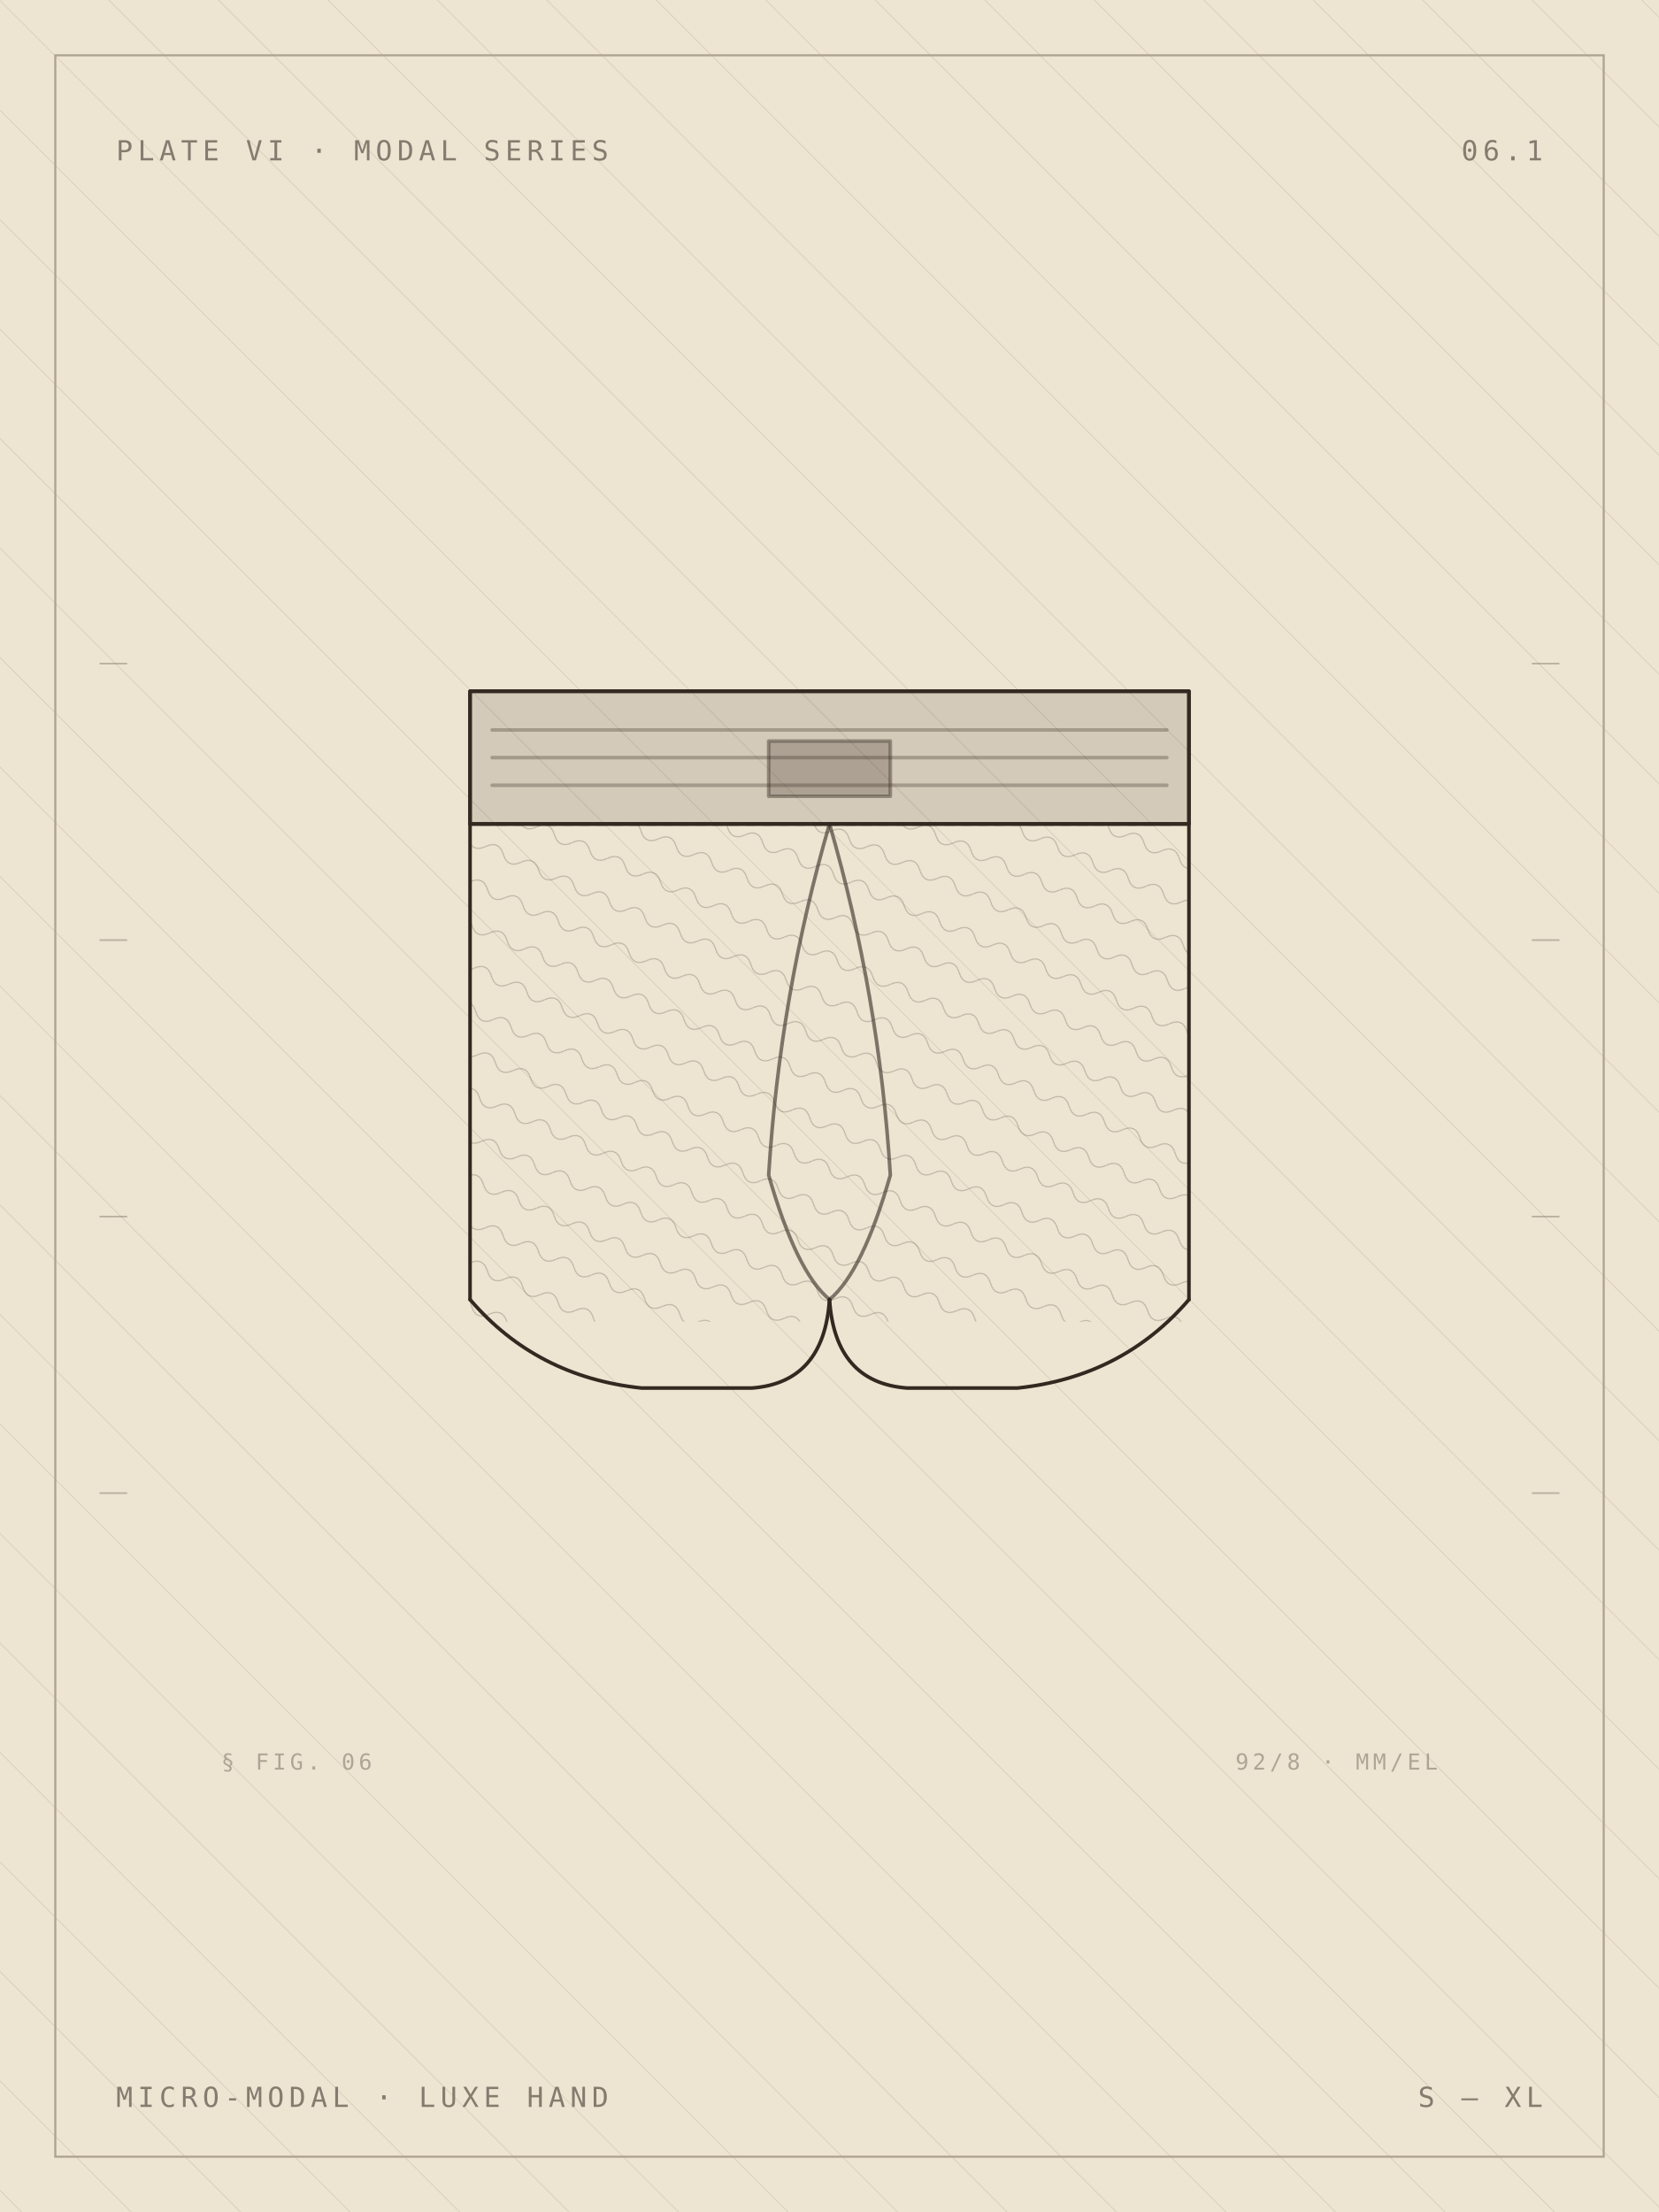
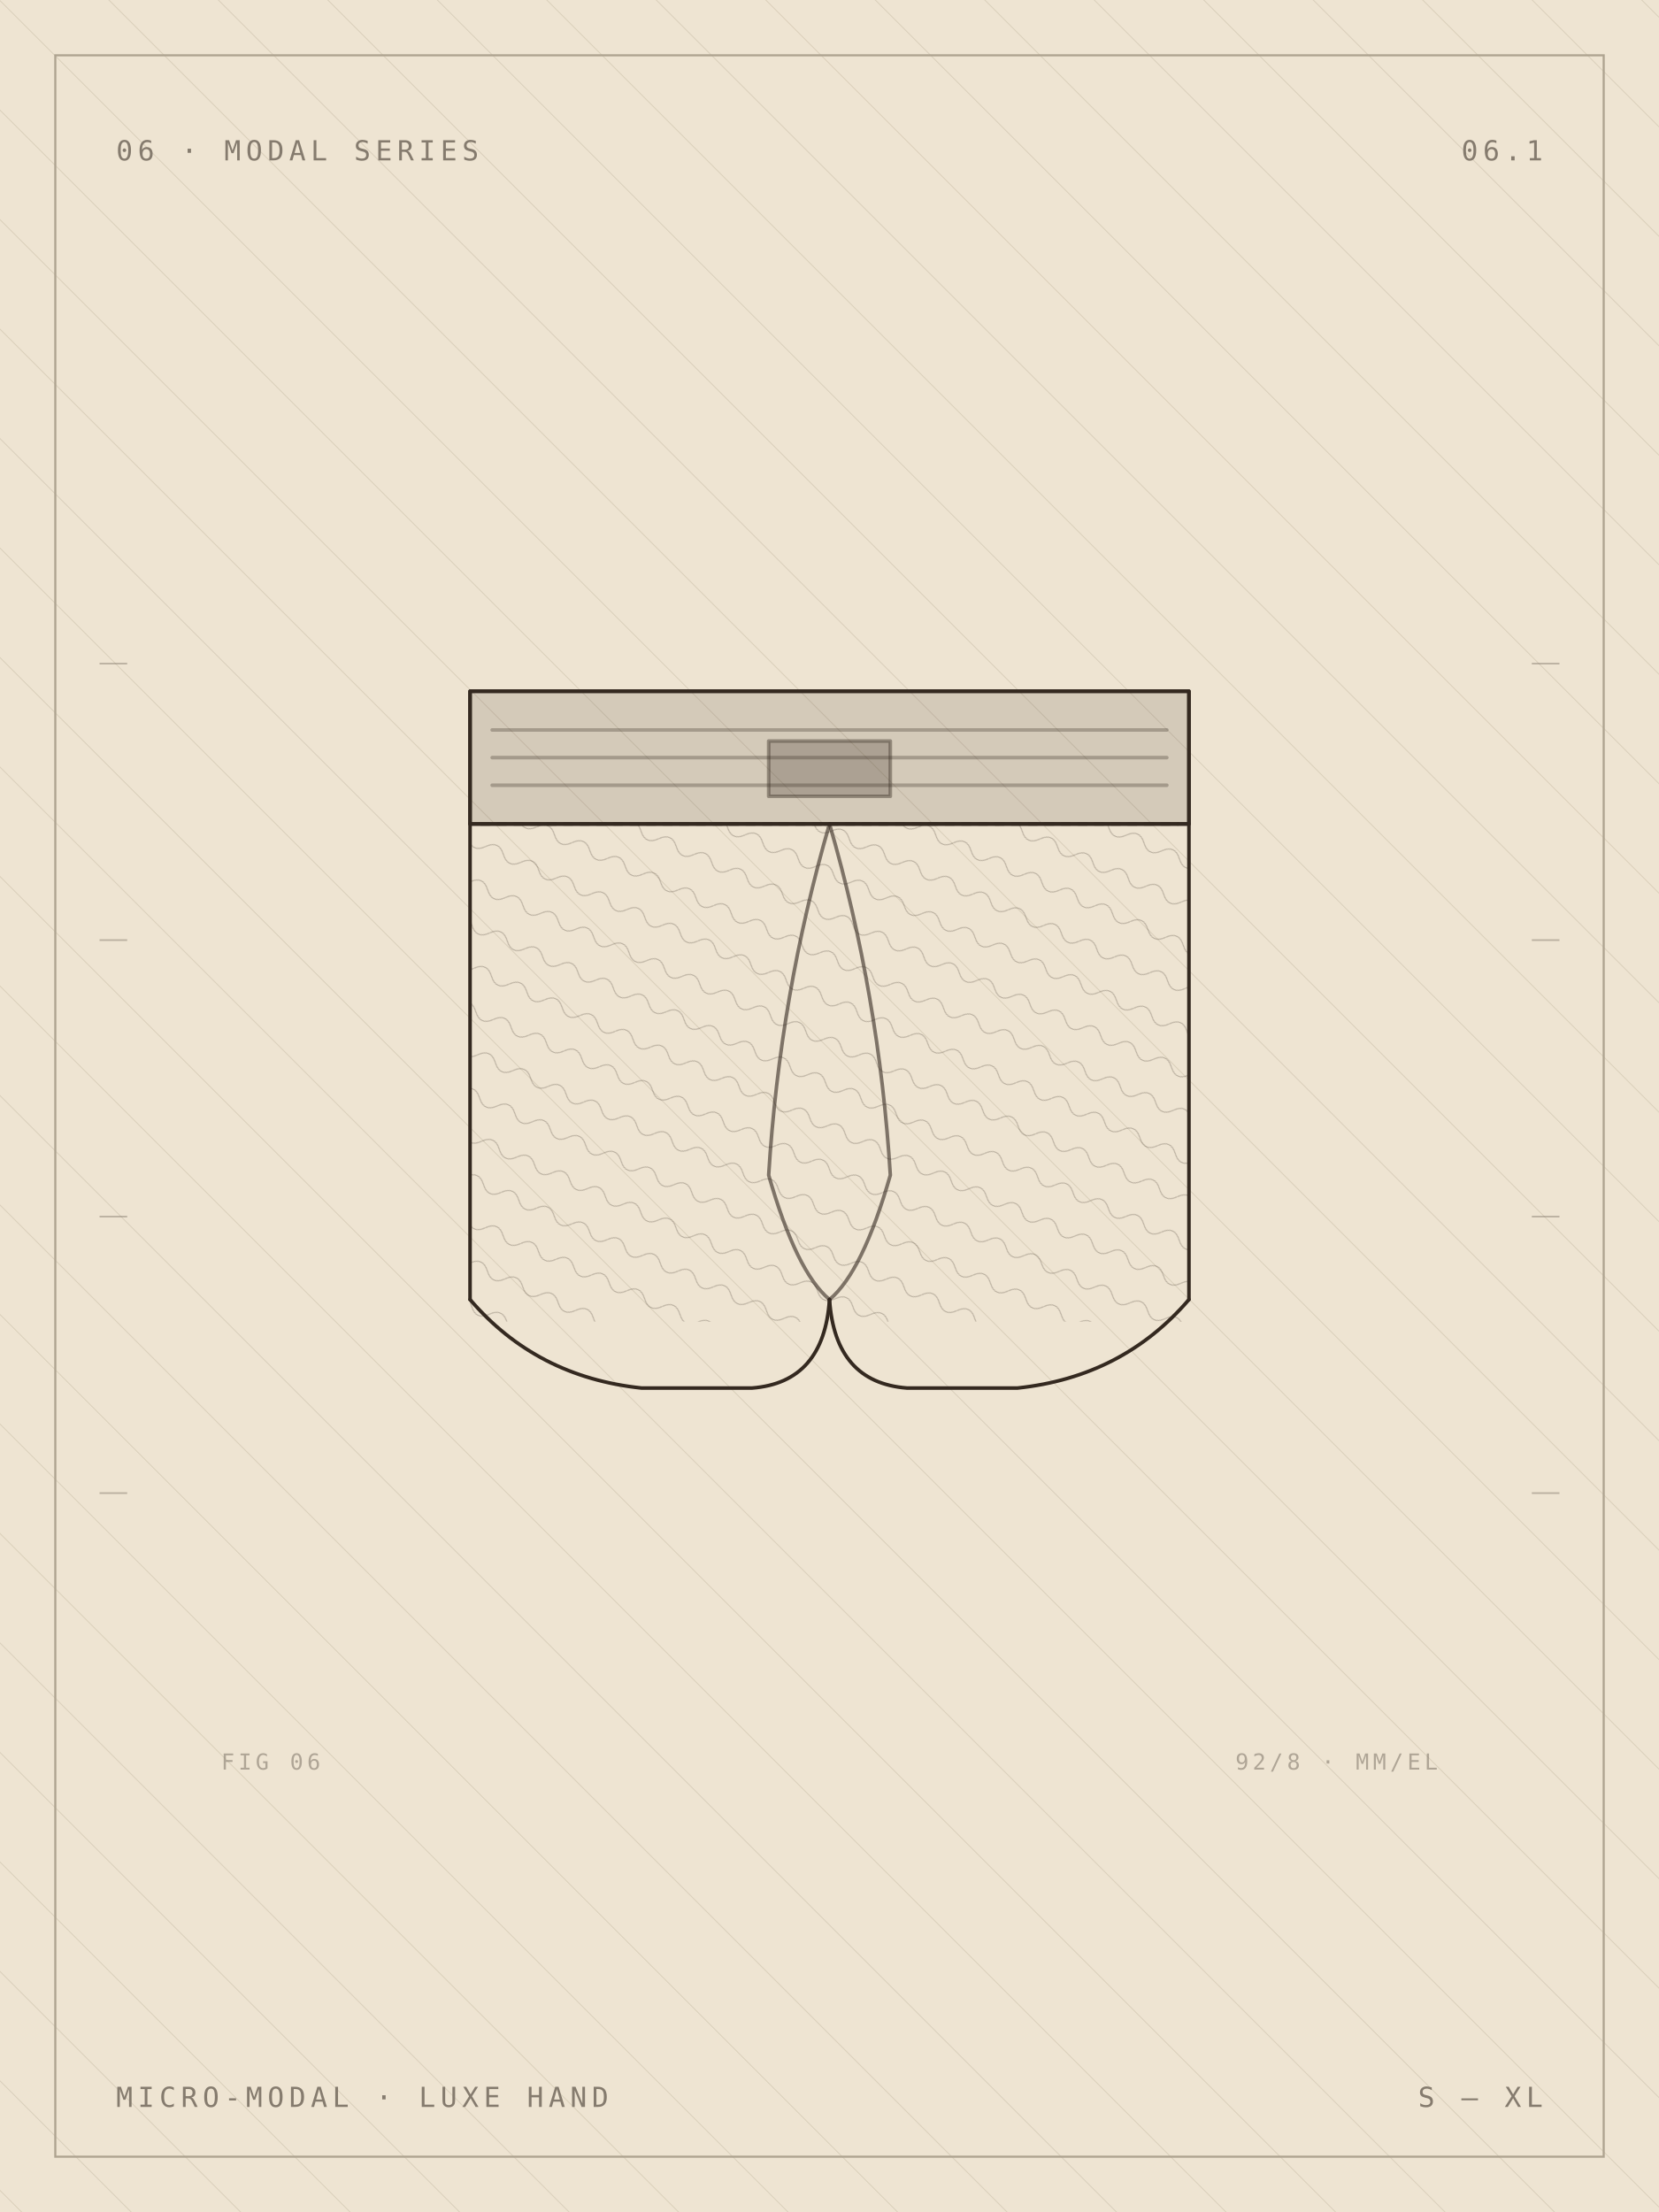
<svg xmlns="http://www.w3.org/2000/svg" viewBox="0 0 600 800" preserveAspectRatio="xMidYMid slice">
  <defs>
    <pattern id="hatch" width="28" height="28" patternUnits="userSpaceOnUse" patternTransform="rotate(135)">
      <line x1="0" y1="0" x2="0" y2="28" stroke="#C9BEA8" stroke-width="0.6" />
    </pattern>
    <pattern id="drape" width="14" height="14" patternUnits="userSpaceOnUse" patternTransform="rotate(24)">
      <path d="M 0 7 Q 3.5 3 7 7 Q 10.5 11 14 7" fill="none" stroke="#342920" stroke-width="0.35" stroke-opacity="0.28" />
    </pattern>
  </defs>
  <rect width="600" height="800" fill="#EEE4D2" />
  <rect width="600" height="800" fill="url(#hatch)" opacity="0.55" />
  <rect x="20" y="20" width="560" height="760" fill="none" stroke="#AEA390" stroke-width="0.75" />
  <g font-family="ui-monospace, monospace" font-size="10" letter-spacing="1.8" fill="#857B6E">
-     <text x="42" y="58">PLATE VI · MODAL SERIES</text>
+     <text x="42" y="58">06 · MODAL SERIES</text>
    <text x="558" y="58" text-anchor="end">06.1</text>
    <text x="42" y="762">MICRO-MODAL · LUXE HAND</text>
    <text x="558" y="762" text-anchor="end">S — XL</text>
  </g>
  <g stroke="#857B6E" stroke-width="0.6" opacity="0.5">
    <line x1="36" y1="240" x2="46" y2="240" />
    <line x1="36" y1="340" x2="46" y2="340" />
    <line x1="36" y1="440" x2="46" y2="440" />
    <line x1="36" y1="540" x2="46" y2="540" />
    <line x1="554" y1="240" x2="564" y2="240" />
    <line x1="554" y1="340" x2="564" y2="340" />
    <line x1="554" y1="440" x2="564" y2="440" />
    <line x1="554" y1="540" x2="564" y2="540" />
  </g>
  <g transform="translate(170, 250)" fill="none" stroke="#342920" stroke-width="1.3" stroke-linecap="round" stroke-linejoin="round">
    <rect x="0" y="0" width="260" height="48" fill="#342920" fill-opacity="0.14" />
    <rect x="0" y="0" width="260" height="48" />
    <line x1="8" y1="14" x2="252" y2="14" stroke-opacity="0.3" />
    <line x1="8" y1="24" x2="252" y2="24" stroke-opacity="0.3" />
    <line x1="8" y1="34" x2="252" y2="34" stroke-opacity="0.3" />
    <rect x="108" y="18" width="44" height="20" fill="#342920" fill-opacity="0.25" stroke-opacity="0.4" />
    <rect x="0" y="48" width="260" height="180" fill="url(#drape)" stroke-opacity="0" />
    <line x1="0" y1="48" x2="0" y2="220" />
    <line x1="260" y1="48" x2="260" y2="220" />
    <path d="M 0 220 Q 24 248 62 252 L 102 252 Q 128 250 130 220" />
    <path d="M 130 220 Q 132 250 158 252 L 198 252 Q 236 248 260 220" />
    <path d="M 130 48 Q 112 110 108 175 Q 118 210 130 220" stroke-opacity="0.6" />
    <path d="M 130 48 Q 148 110 152 175 Q 142 210 130 220" stroke-opacity="0.6" />
    <path d="M 4 48 L 256 48" stroke-dasharray="3 3" stroke-opacity="0.45" />
  </g>
  <g font-family="ui-monospace, monospace" font-size="8" letter-spacing="1.4" fill="#857B6E" opacity="0.6">
-     <text x="80" y="640">§ FIG. 06</text>
+     <text x="80" y="640">FIG 06</text>
    <text x="520" y="640" text-anchor="end">92/8 · MM/EL</text>
  </g>
</svg>
